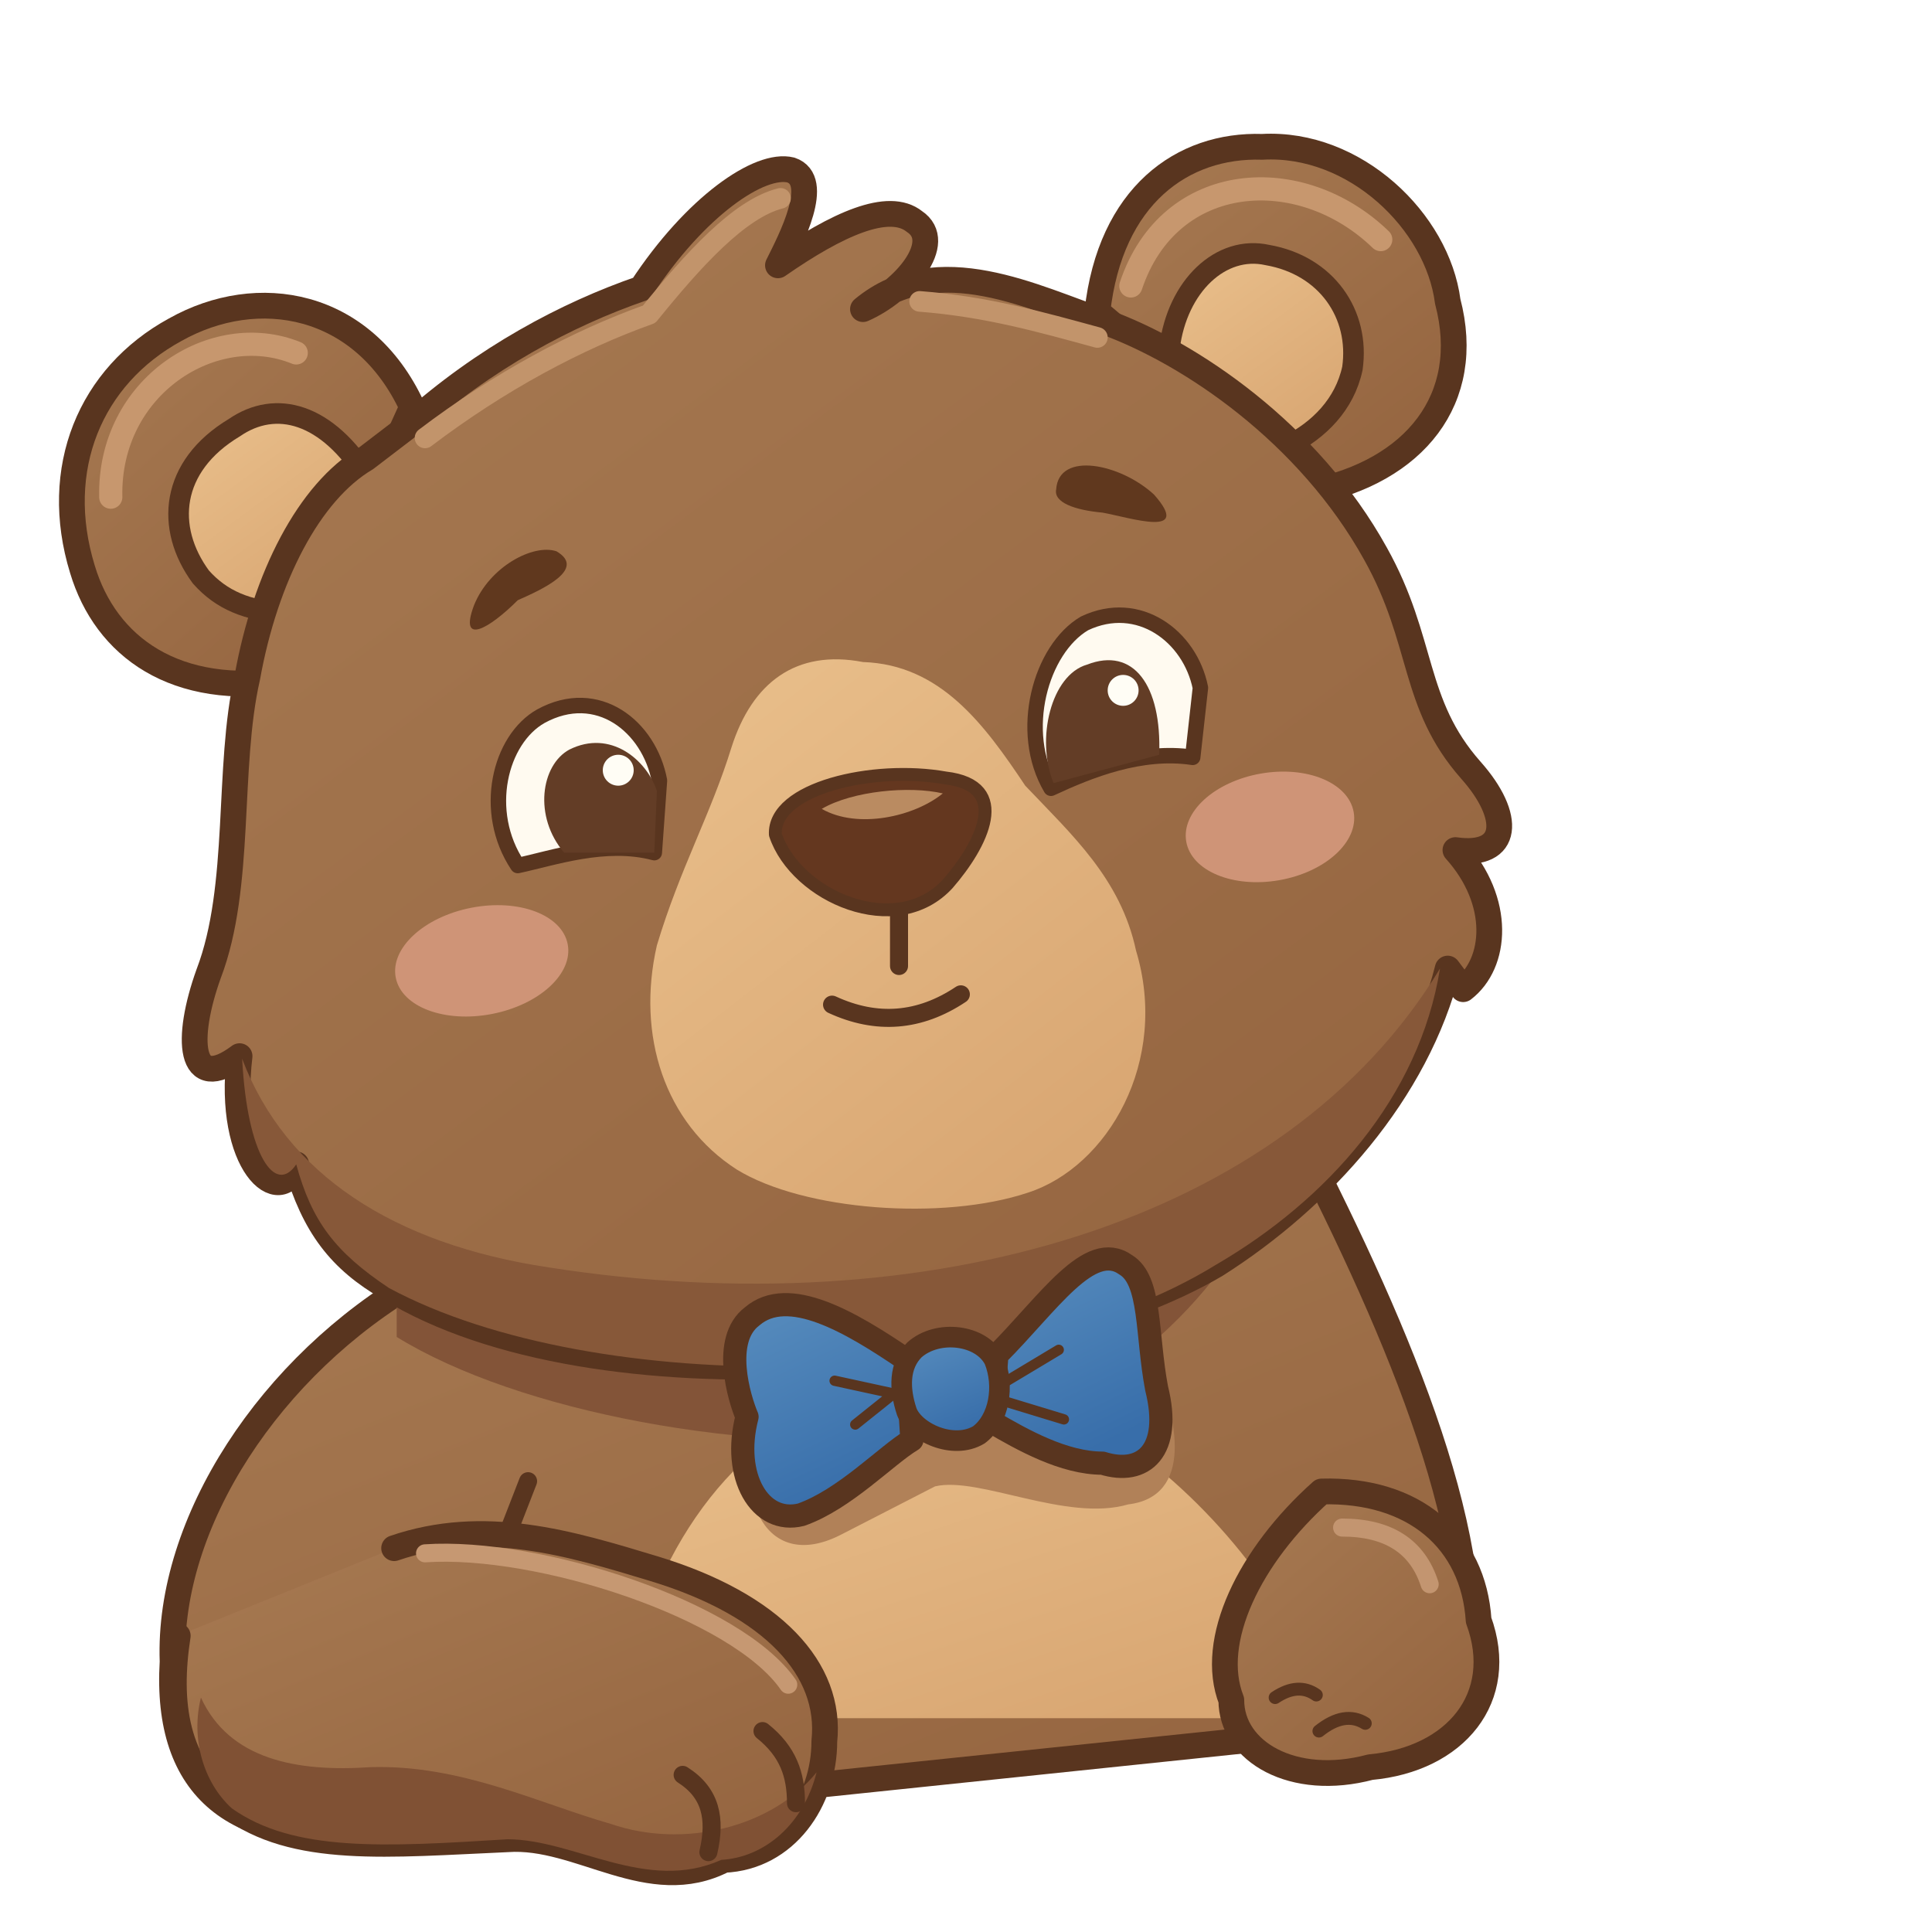
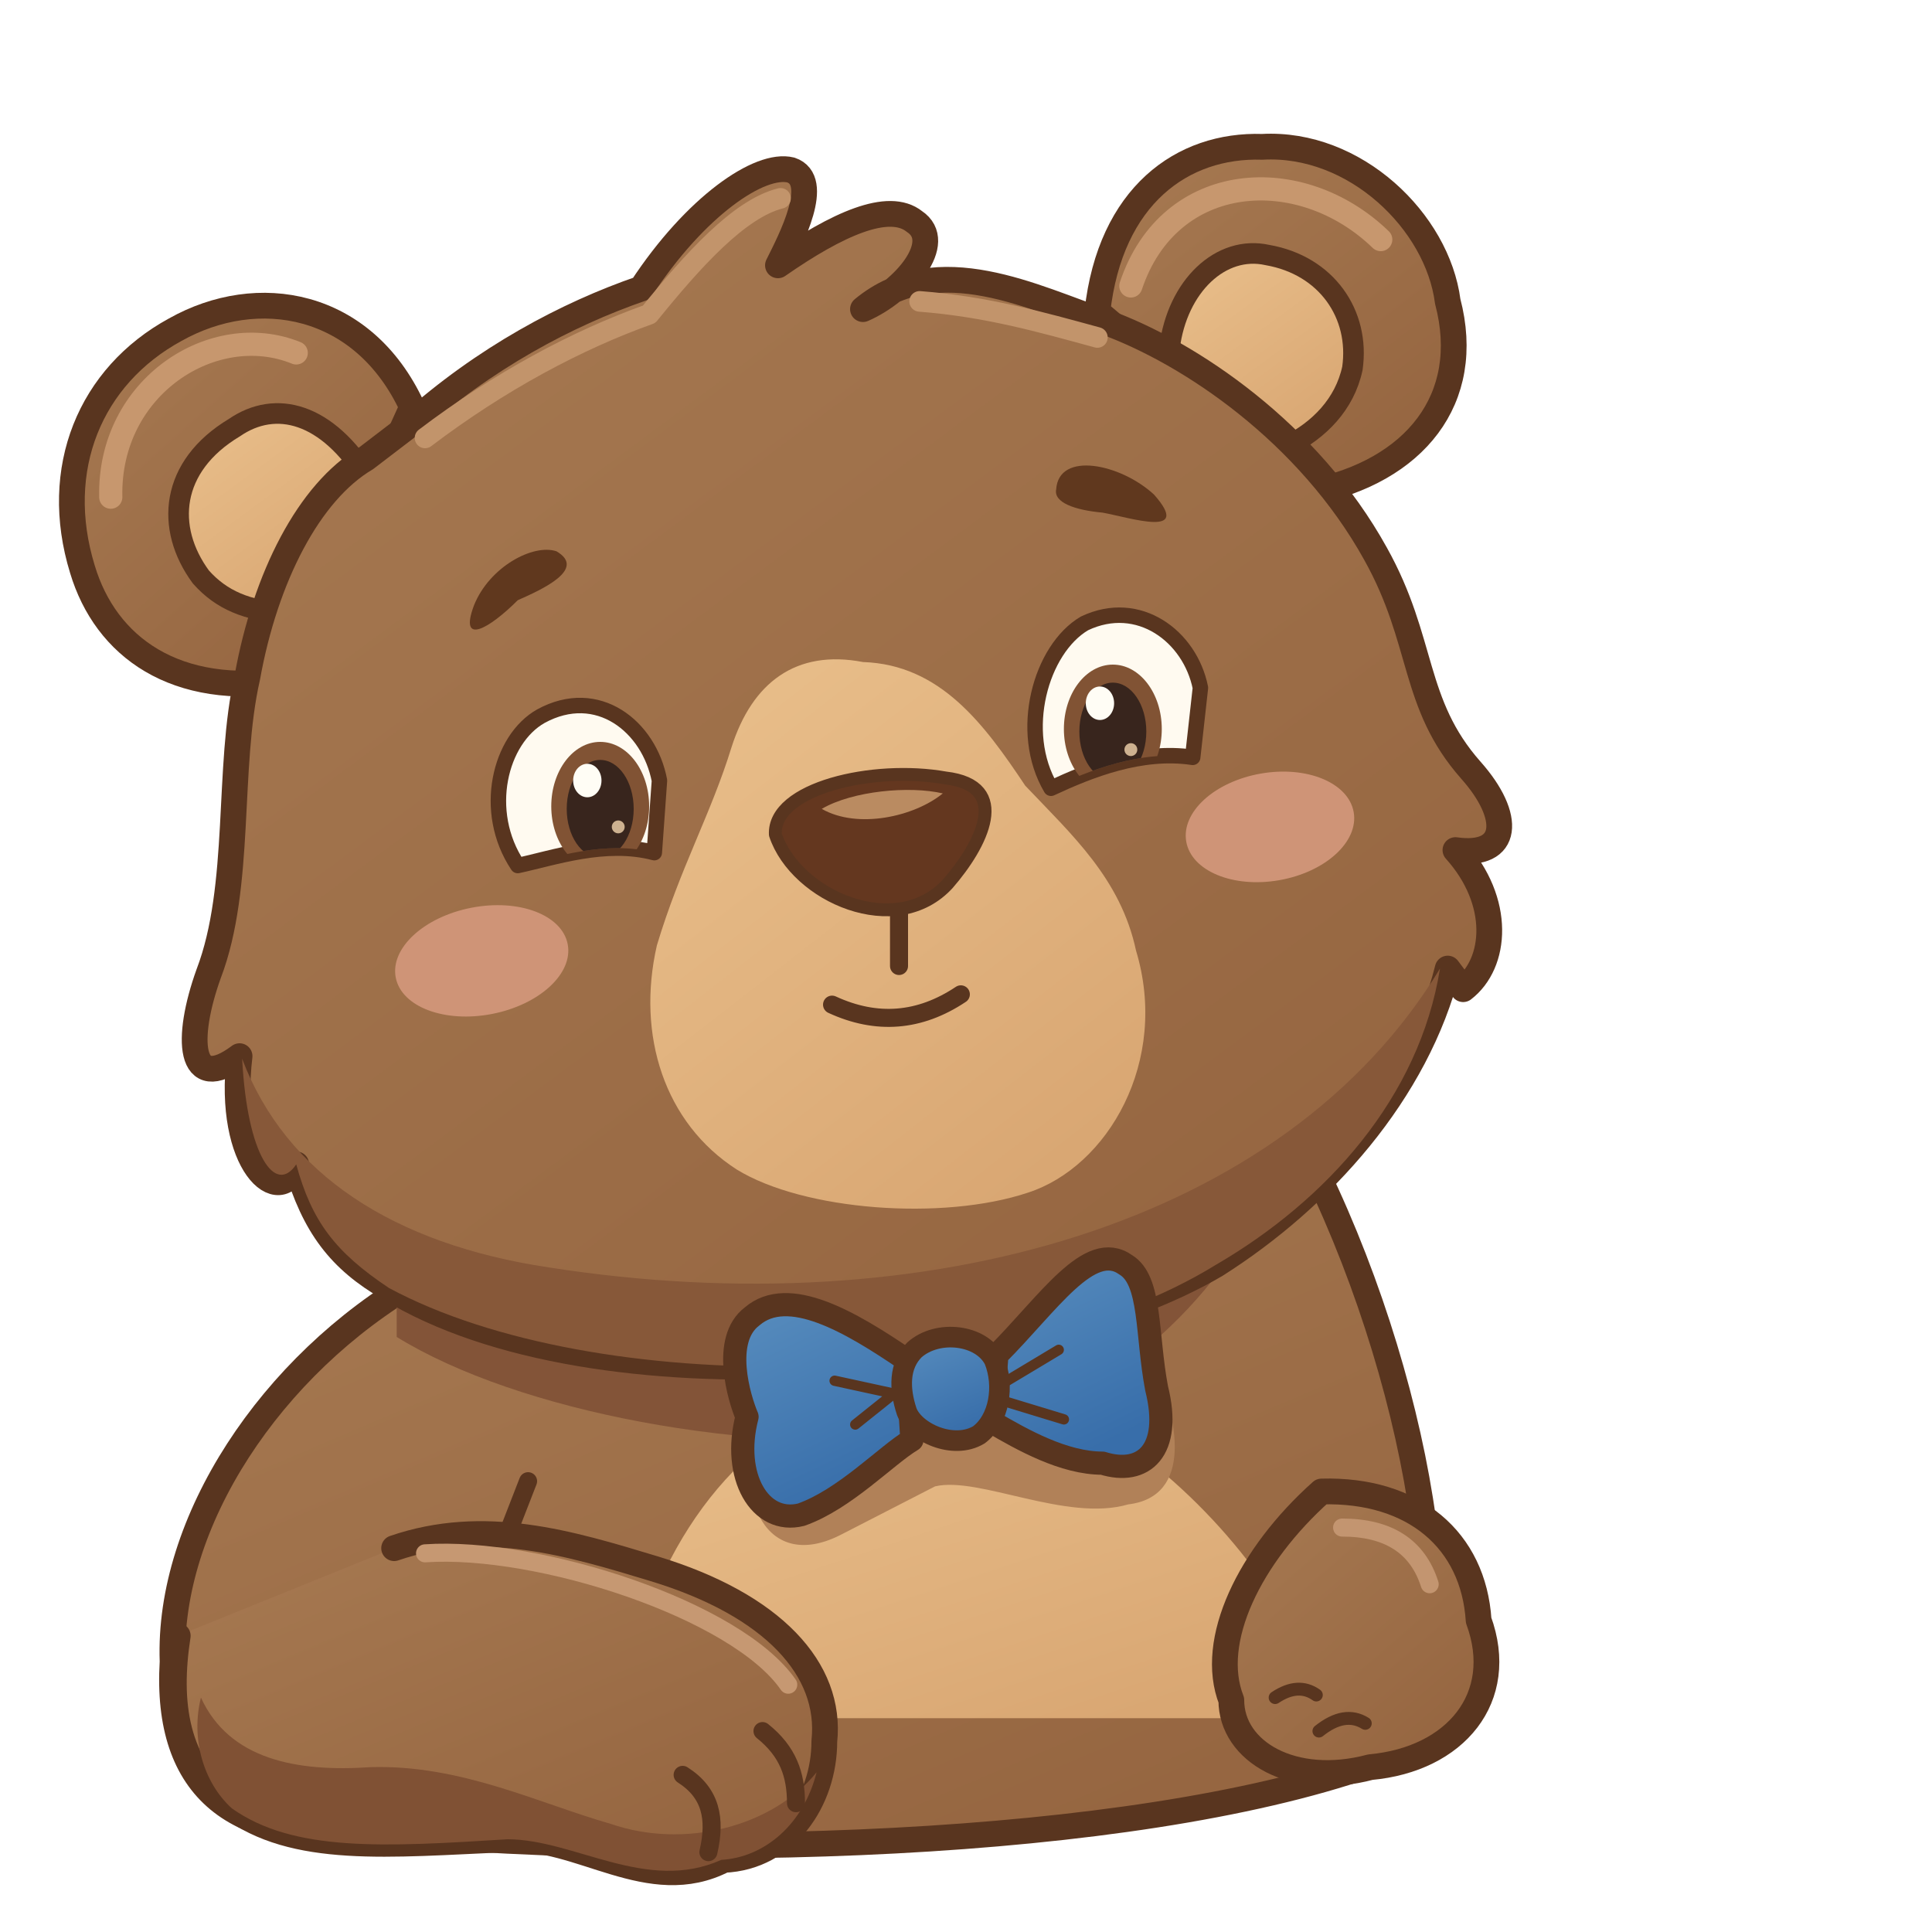
<svg xmlns="http://www.w3.org/2000/svg" width="750" height="750" viewBox="0 0 750 750">
  <defs>
    <linearGradient id="fur" x2="0.8" y2="1">
      <stop stop-color="#a77a52" />
      <stop offset="1" stop-color="#956540" />
    </linearGradient>
    <linearGradient id="tan" x2="0.7" y2="1">
      <stop stop-color="#eac08c" />
      <stop offset="1" stop-color="#d9a773" />
    </linearGradient>
    <linearGradient id="blue" x2="0.4" y2="1">
      <stop stop-color="#588dbe" />
      <stop offset="1" stop-color="#386eaa" />
    </linearGradient>
  </defs>
  <g stroke="#59351f" stroke-width="10" stroke-linejoin="round" stroke-linecap="round">
-     <path id="body" fill="url(#fur)" d="M162 497 C105 530 65 591 67 645 C64 695 92 716 144 711 L566 667 C581 613 551 535 511 455 Z" />
+     <path id="body" fill="url(#fur)" d="M162 497 C105 530 65 591 67 645 C64 695 92 716 144 711 C282 723 452 716 540 682 C570 653 553 542 511 455 Z" />
    <path id="belly" stroke="none" fill="url(#tan)" d="M243 667 C246 614 280 562 319 548 C354 526 405 537 442 564 C479 592 505 630 518 667 Z" />
    <path id="neck-shadow" stroke="none" fill="#835438" d="M154 498 C245 540 391 540 487 473 C461 518 419 551 365 558 C290 565 201 548 154 519 Z" />
    <path id="left-ear" fill="url(#fur)" d="M160 158 C141 117 100 110 68 128 C35 146 20 182 32 221 C41 251 68 271 112 264 Z" />
    <path id="left-inner-ear" fill="url(#tan)" stroke-width="8" d="M143 186 C127 160 107 155 91 166 C66 181 64 205 78 224 C86 233 96 237 110 238 Z" />
    <path id="right-ear" fill="url(#fur)" d="M426 121 C431 76 459 56 490 57 C526 55 558 86 562 117 C572 155 549 183 509 191 Z" />
    <path id="right-inner-ear" fill="url(#tan)" stroke-width="8" d="M454 135 C457 111 474 95 492 99 C515 103 528 122 525 143 C522 157 512 167 500 173 Z" />
    <path id="ear-highlights" fill="none" stroke="#c7976e" stroke-width="9" d="M43 193 C42 150 83 124 115 137 M439 111 C454 66 505 63 536 93" />
    <path id="head" fill="url(#fur)" d="M159 165 C188 139 220 122 249 112 C270 80 295 63 307 66 C319 70 307 93 302 103 C325 87 345 78 355 86 C367 94 351 113 335 120 C364 96 402 116 429 125 C462 137 508 168 534 215 C553 249 548 273 571 299 C587 317 586 333 565 330 C583 350 581 374 568 384 L562 376 C550 424 513 465 472 491 C399 534 231 549 151 500 C132 489 122 476 115 452 C109 470 88 452 93 410 C73 425 72 403 81 378 C94 344 88 298 96 263 C103 224 120 191 142 178 Z" />
    <path id="face-shadow" fill="#875839" stroke="none" d="M94 411 C111 456 153 483 213 492 C360 515 499 475 559 376 C551 426 515 466 472 491 C391 541 231 543 151 500 C130 486 121 474 115 452 C107 464 96 449 94 411 Z" />
    <path id="head-highlight" fill="none" stroke="#c2946b" stroke-width="8" d="M165 170 C194 148 224 132 252 122 C269 101 287 81 303 77 M357 117 C383 119 404 125 426 131" />
    <path id="muzzle" stroke="none" fill="url(#tan)" d="M255 367 C264 337 276 316 284 290 C292 265 309 252 335 257 C365 258 382 281 398 305 C416 324 435 341 441 369 C454 412 430 453 399 463 C366 474 312 470 286 454 C258 436 247 402 255 367 Z" />
    <path id="left-brow" stroke="none" fill="#60381e" d="M184 235 C190 220 207 211 216 214 C228 221 210 229 201 233 C190 244 178 251 184 235 Z" />
    <path id="right-brow" stroke="none" fill="#60381e" d="M410 190 C411 175 435 180 448 192 C463 209 439 201 428 199 C417 198 409 195 410 190 Z" />
    <path id="left-eye" fill="#fffaf0" stroke-width="6" d="M201 336 C187 315 194 287 210 278 C232 266 252 282 256 303 L254 331 C235 326 215 333 201 336 Z" />
-     <path id="left-pupil" stroke="none" fill="#633d26" d="M219 331 C207 317 210 297 221 291 C237 283 251 295 255 307 L254 331 Z" />
+     <clipPath id="left-pupil-boundary">
+       <use href="#left-eye" />
+     </clipPath>
+     <g clip-path="url(#left-pupil-boundary)">
+       <g id="left-pupil" stroke="none">
+         <ellipse cx="233" cy="313" rx="19" ry="25" fill="#815334" />
+         <ellipse cx="233" cy="314" rx="13" ry="19" fill="#38251d" />
+         <ellipse cx="228" cy="303" rx="5.5" ry="6.5" fill="#fffdf5" />
+         <circle cx="240" cy="321" r="2.5" fill="#f3d5ac" opacity=".8" />
+       </g>
+     </g>
    <path id="right-eye" fill="#fffaf0" stroke-width="6" d="M408 306 C395 284 404 252 421 242 C442 232 462 247 466 267 L463 294 C443 291 423 299 408 306 Z" />
-     <path id="right-pupil" stroke="none" fill="#633d26" d="M409 304 C402 287 408 262 422 258 C440 251 451 266 450 293 Z" />
-     <g fill="#fffdf5" stroke="none">
-       <ellipse cx="240" cy="299" rx="6" ry="6" />
-       <ellipse cx="436" cy="268" rx="6" ry="6" />
+     <clipPath id="right-pupil-boundary">
+       <use href="#right-eye" />
+     </clipPath>
+     <g clip-path="url(#right-pupil-boundary)">
+       <g id="right-pupil" stroke="none">
+         <ellipse cx="432" cy="283" rx="19" ry="25" fill="#815334" />
+         <ellipse cx="432" cy="284" rx="13" ry="19" fill="#38251d" />
+         <ellipse cx="427" cy="273" rx="5.5" ry="6.5" fill="#fffdf5" />
+         <circle cx="439" cy="291" r="2.5" fill="#f3d5ac" opacity=".8" />
+       </g>
    </g>
    <g fill="#cf9477" stroke="none">
      <ellipse cx="187" cy="373" rx="34" ry="21" transform="rotate(-11 187 373)" />
      <ellipse cx="493" cy="321" rx="33" ry="21" transform="rotate(-10 493 321)" />
    </g>
    <path id="neutral-mouth" fill="none" stroke-width="7" d="M323 390 Q349 402 373 386 M349 351 L349 375" />
    <path id="nose" stroke-width="5" fill="#64371f" d="M301 324 C300 306 339 297 367 302 C393 305 381 328 368 343 C348 365 309 348 301 324 Z" />
    <path id="nose-shine" stroke="none" fill="#ba8b61" d="M319 314 C331 307 353 305 366 308 C355 317 333 322 319 314 Z" />
    <path id="bow-shadow" stroke="none" fill="#b18158" d="M294 548 C284 583 298 610 326 596 L363 577 C380 573 414 591 438 584 C463 581 458 551 447 528 Z" />
    <path id="bow-left" fill="url(#blue)" stroke-width="9" d="M352 528 C330 513 306 499 292 511 C280 520 287 543 290 550 C284 573 295 592 311 588 C328 582 344 565 354 559 Z" />
    <path id="bow-right" fill="url(#blue)" stroke-width="9" d="M387 526 C407 506 423 481 437 491 C447 497 445 518 449 539 C455 563 444 573 428 568 C413 568 397 559 385 552 Z" />
    <path id="bow-folds" stroke-width="4" fill="none" d="M324 536 L347 541 L332 553 M391 536 L411 524 M390 544 L413 551" />
    <path id="bow-knot" fill="url(#blue)" stroke-width="8" d="M355 524 C364 516 381 518 386 528 C390 538 388 551 380 557 C370 563 355 556 352 548 C349 539 349 530 355 524 Z" />
    <path id="resting-paw" fill="url(#fur)" d="M153 601 C188 589 221 599 254 609 C300 623 323 648 320 676 C320 699 305 721 281 722 C252 737 225 712 197 714 C151 716 114 720 89 701 C68 685 65 661 69 635" />
    <path id="paw-shadow" stroke="none" fill="#805134" d="M78 659 C89 683 115 688 144 686 C179 685 209 700 237 708 C266 718 300 709 317 688 C312 708 297 721 280 722 C251 735 223 714 197 714 C149 717 114 719 90 702 C79 692 74 675 78 659 Z" />
    <path id="paw-details" fill="none" stroke-width="7" d="M198 593 L205 575 M265 689 C276 696 278 706 275 719 M296 672 C306 680 309 689 309 700" />
    <path id="paw-shine" fill="none" stroke="#c69872" stroke-width="7" d="M165 603 C209 600 286 625 306 654" />
    <g id="resting-right-paw" fill="url(#fur)">
      <path d="M513 579 C549 578 572 598 574 629 C585 659 565 683 532 686 C502 694 478 680 478 660 C469 637 485 604 513 579 Z" />
      <path fill="none" stroke-width="5" d="M495 659 Q504 653 511 658 M512 672 Q522 664 530 669" />
      <path fill="none" stroke="#c39570" stroke-width="7" d="M521 593 Q548 593 555 615" />
    </g>
  </g>
</svg>
